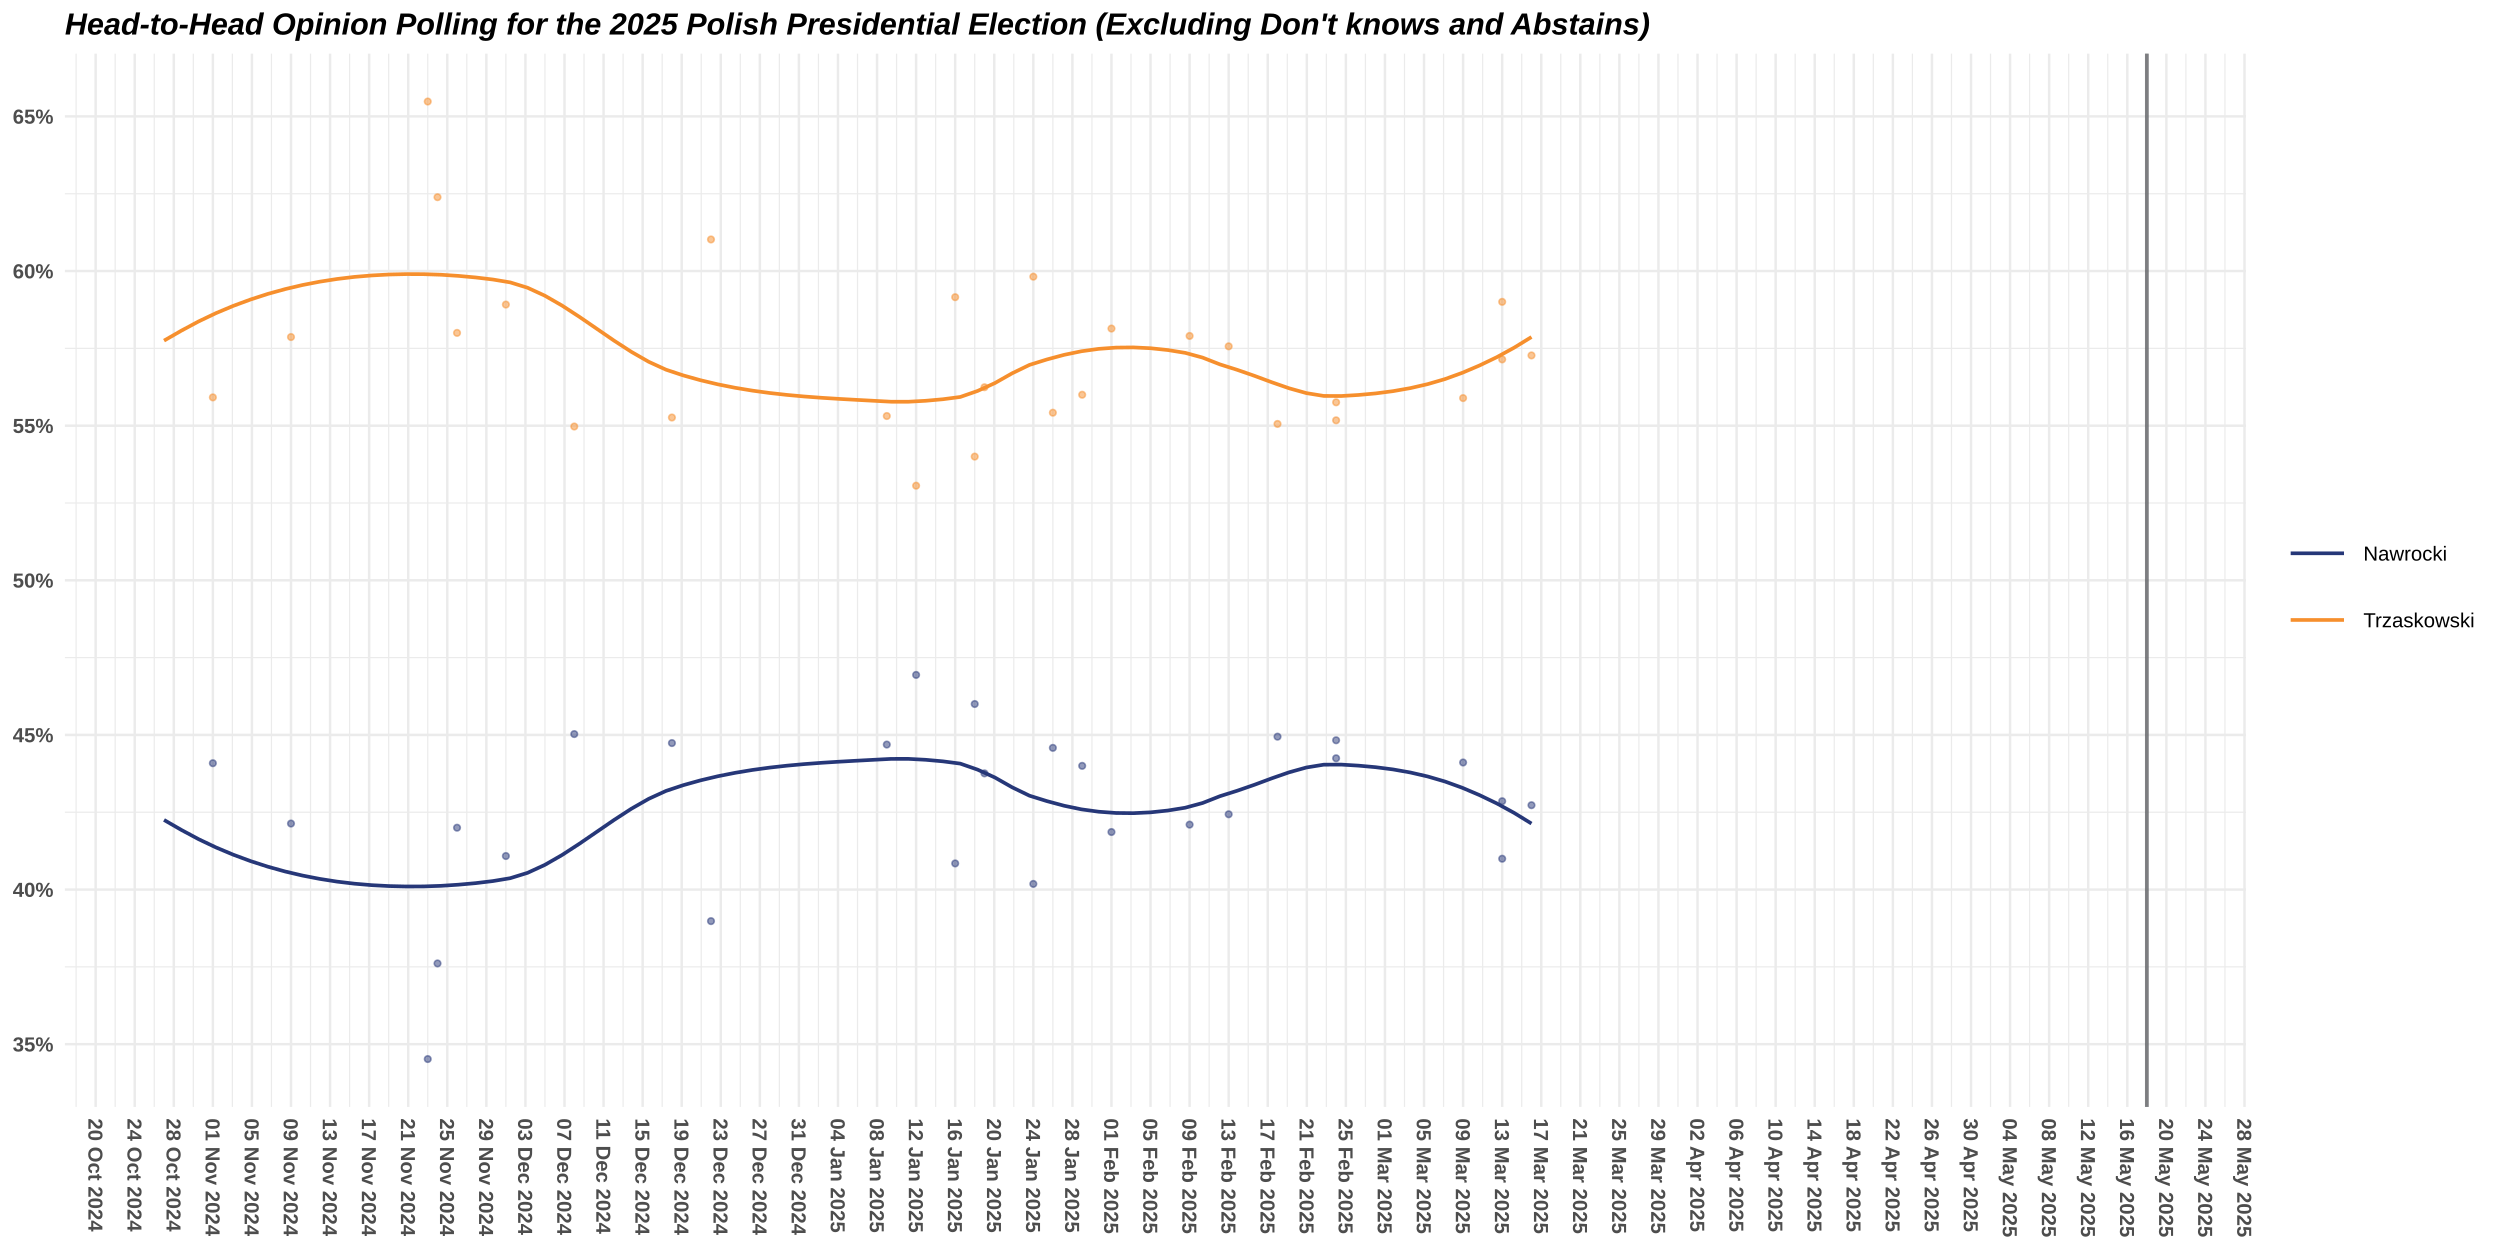
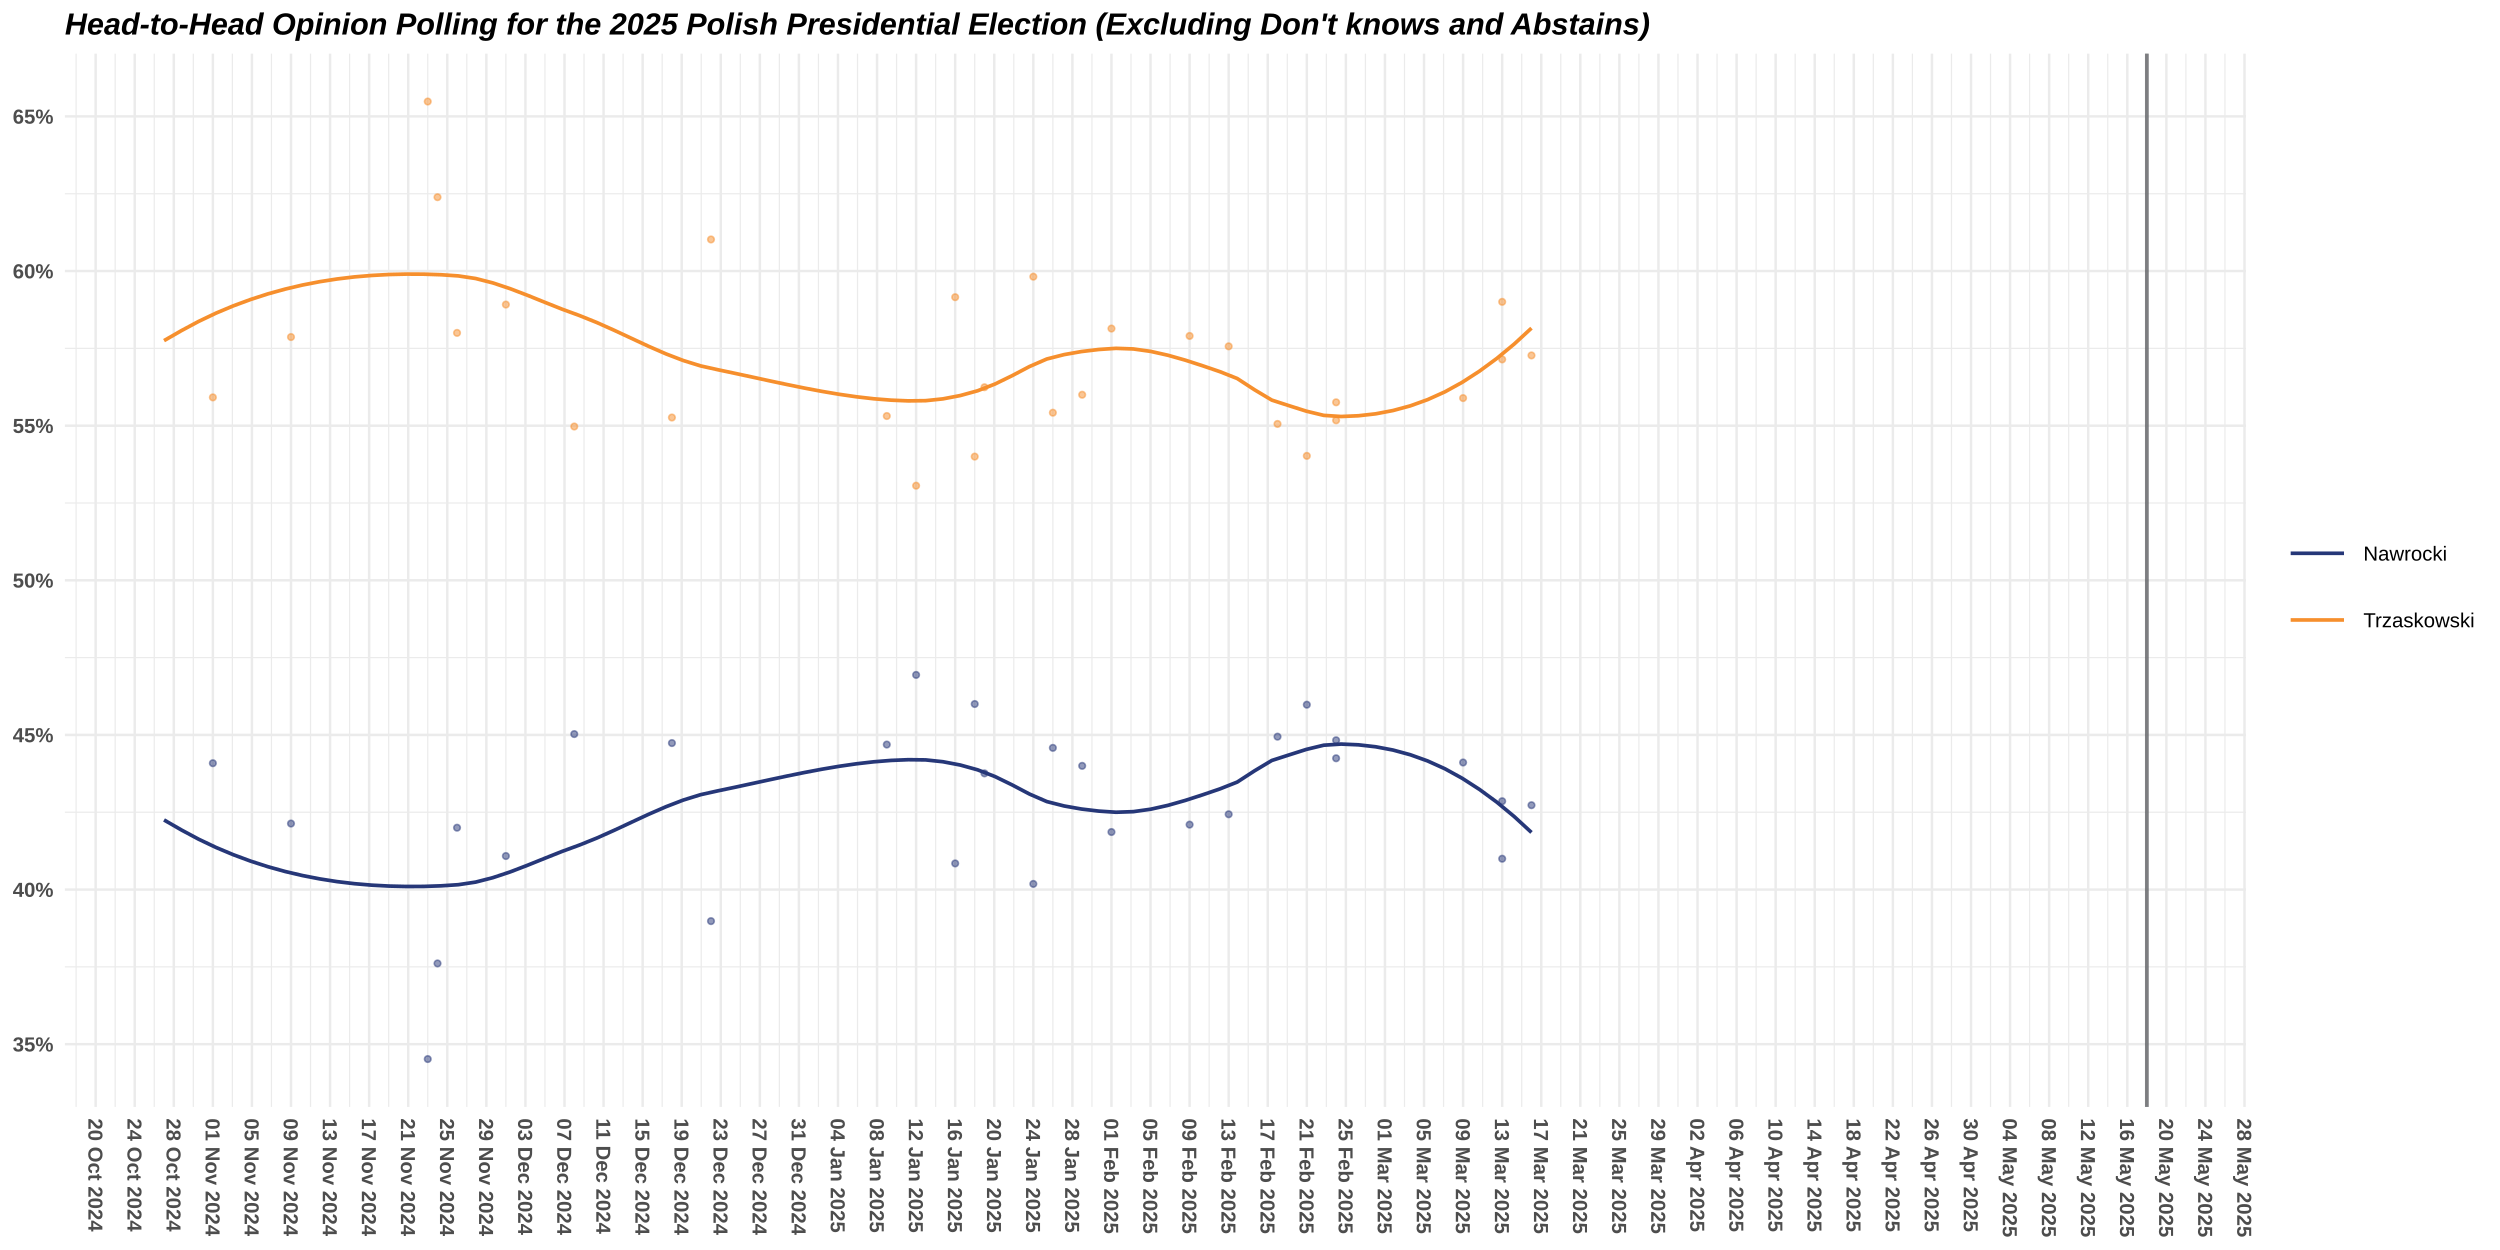
<svg xmlns="http://www.w3.org/2000/svg" class="svglite" width="1080.00pt" height="540.00pt" viewBox="0 0 1080.00 540.00">
  <defs>
    <style type="text/css">
    line, polyline, polygon, path, rect, circle {
      fill: none;
      stroke: #000000;
      stroke-linecap: round;
      stroke-linejoin: round;
      stroke-miterlimit: 10.00;
    }
    text {
      white-space: pre;
    }
  </style>
  </defs>
  <rect width="100%" height="100%" style="stroke: none; fill: #FFFFFF;" />
  <defs>
    <clipPath id="cpMC4wMHwxMDgwLjAwfDAuMDB8NTQwLjAw">
      <rect x="0.00" y="0.00" width="1080.00" height="540.00" />
    </clipPath>
  </defs>
  <g clip-path="url(#cpMC4wMHwxMDgwLjAwfDAuMDB8NTQwLjAw)">
    <rect x="0.00" y="0.00" width="1080.00" height="540.00" style="stroke-width: 1.07; stroke: #FFFFFF; fill: #FFFFFF;" />
  </g>
  <defs>
    <clipPath id="cpMjguMDN8OTcwLjI2fDIzLjE4fDQ3OC4yMA==">
      <rect x="28.03" y="23.18" width="942.23" height="455.02" />
    </clipPath>
  </defs>
  <g clip-path="url(#cpMjguMDN8OTcwLjI2fDIzLjE4fDQ3OC4yMA==)">
    <rect x="28.03" y="23.18" width="942.23" height="455.02" style="stroke-width: 1.07; stroke: #FFFFFF; fill: #FFFFFF;" />
    <polyline points="28.03,417.69 970.26,417.69 " style="stroke-width: 0.53; stroke: #EBEBEB; stroke-linecap: butt;" />
    <polyline points="28.03,350.89 970.26,350.89 " style="stroke-width: 0.53; stroke: #EBEBEB; stroke-linecap: butt;" />
    <polyline points="28.03,284.09 970.26,284.09 " style="stroke-width: 0.53; stroke: #EBEBEB; stroke-linecap: butt;" />
    <polyline points="28.03,217.29 970.26,217.29 " style="stroke-width: 0.53; stroke: #EBEBEB; stroke-linecap: butt;" />
    <polyline points="28.03,150.49 970.26,150.49 " style="stroke-width: 0.53; stroke: #EBEBEB; stroke-linecap: butt;" />
    <polyline points="28.03,83.69 970.26,83.69 " style="stroke-width: 0.53; stroke: #EBEBEB; stroke-linecap: butt;" />
    <polyline points="32.88,478.20 32.88,23.18 " style="stroke-width: 0.53; stroke: #EBEBEB; stroke-linecap: butt;" />
    <polyline points="49.76,478.20 49.76,23.18 " style="stroke-width: 0.53; stroke: #EBEBEB; stroke-linecap: butt;" />
    <polyline points="66.64,478.20 66.64,23.18 " style="stroke-width: 0.53; stroke: #EBEBEB; stroke-linecap: butt;" />
    <polyline points="83.52,478.20 83.52,23.18 " style="stroke-width: 0.53; stroke: #EBEBEB; stroke-linecap: butt;" />
    <polyline points="100.39,478.20 100.39,23.18 " style="stroke-width: 0.53; stroke: #EBEBEB; stroke-linecap: butt;" />
    <polyline points="117.27,478.20 117.27,23.18 " style="stroke-width: 0.53; stroke: #EBEBEB; stroke-linecap: butt;" />
    <polyline points="134.15,478.20 134.15,23.18 " style="stroke-width: 0.53; stroke: #EBEBEB; stroke-linecap: butt;" />
    <polyline points="151.03,478.20 151.03,23.18 " style="stroke-width: 0.53; stroke: #EBEBEB; stroke-linecap: butt;" />
    <polyline points="167.91,478.20 167.91,23.18 " style="stroke-width: 0.53; stroke: #EBEBEB; stroke-linecap: butt;" />
    <polyline points="184.79,478.20 184.79,23.18 " style="stroke-width: 0.53; stroke: #EBEBEB; stroke-linecap: butt;" />
    <polyline points="201.66,478.20 201.66,23.18 " style="stroke-width: 0.53; stroke: #EBEBEB; stroke-linecap: butt;" />
    <polyline points="218.54,478.20 218.54,23.18 " style="stroke-width: 0.53; stroke: #EBEBEB; stroke-linecap: butt;" />
    <polyline points="235.42,478.20 235.42,23.18 " style="stroke-width: 0.53; stroke: #EBEBEB; stroke-linecap: butt;" />
    <polyline points="252.30,478.20 252.30,23.18 " style="stroke-width: 0.53; stroke: #EBEBEB; stroke-linecap: butt;" />
    <polyline points="269.18,478.20 269.18,23.18 " style="stroke-width: 0.53; stroke: #EBEBEB; stroke-linecap: butt;" />
    <polyline points="286.06,478.20 286.06,23.18 " style="stroke-width: 0.53; stroke: #EBEBEB; stroke-linecap: butt;" />
    <polyline points="302.93,478.20 302.93,23.18 " style="stroke-width: 0.53; stroke: #EBEBEB; stroke-linecap: butt;" />
    <polyline points="319.81,478.20 319.81,23.18 " style="stroke-width: 0.53; stroke: #EBEBEB; stroke-linecap: butt;" />
    <polyline points="336.69,478.20 336.69,23.18 " style="stroke-width: 0.53; stroke: #EBEBEB; stroke-linecap: butt;" />
    <polyline points="353.57,478.20 353.57,23.18 " style="stroke-width: 0.53; stroke: #EBEBEB; stroke-linecap: butt;" />
    <polyline points="370.45,478.20 370.45,23.18 " style="stroke-width: 0.53; stroke: #EBEBEB; stroke-linecap: butt;" />
    <polyline points="387.32,478.20 387.32,23.18 " style="stroke-width: 0.53; stroke: #EBEBEB; stroke-linecap: butt;" />
    <polyline points="404.20,478.20 404.20,23.18 " style="stroke-width: 0.53; stroke: #EBEBEB; stroke-linecap: butt;" />
    <polyline points="421.08,478.20 421.08,23.18 " style="stroke-width: 0.53; stroke: #EBEBEB; stroke-linecap: butt;" />
    <polyline points="437.96,478.20 437.96,23.18 " style="stroke-width: 0.53; stroke: #EBEBEB; stroke-linecap: butt;" />
    <polyline points="454.84,478.20 454.84,23.18 " style="stroke-width: 0.53; stroke: #EBEBEB; stroke-linecap: butt;" />
    <polyline points="471.72,478.20 471.72,23.18 " style="stroke-width: 0.53; stroke: #EBEBEB; stroke-linecap: butt;" />
    <polyline points="488.59,478.20 488.59,23.18 " style="stroke-width: 0.53; stroke: #EBEBEB; stroke-linecap: butt;" />
    <polyline points="505.47,478.20 505.47,23.18 " style="stroke-width: 0.53; stroke: #EBEBEB; stroke-linecap: butt;" />
    <polyline points="522.35,478.20 522.35,23.18 " style="stroke-width: 0.53; stroke: #EBEBEB; stroke-linecap: butt;" />
    <polyline points="539.23,478.20 539.23,23.18 " style="stroke-width: 0.53; stroke: #EBEBEB; stroke-linecap: butt;" />
    <polyline points="556.11,478.20 556.11,23.18 " style="stroke-width: 0.53; stroke: #EBEBEB; stroke-linecap: butt;" />
    <polyline points="572.98,478.20 572.98,23.18 " style="stroke-width: 0.53; stroke: #EBEBEB; stroke-linecap: butt;" />
    <polyline points="589.86,478.20 589.86,23.18 " style="stroke-width: 0.53; stroke: #EBEBEB; stroke-linecap: butt;" />
    <polyline points="606.74,478.20 606.74,23.18 " style="stroke-width: 0.53; stroke: #EBEBEB; stroke-linecap: butt;" />
    <polyline points="623.62,478.20 623.62,23.18 " style="stroke-width: 0.53; stroke: #EBEBEB; stroke-linecap: butt;" />
    <polyline points="640.50,478.20 640.50,23.18 " style="stroke-width: 0.53; stroke: #EBEBEB; stroke-linecap: butt;" />
    <polyline points="657.38,478.20 657.38,23.18 " style="stroke-width: 0.53; stroke: #EBEBEB; stroke-linecap: butt;" />
    <polyline points="674.25,478.20 674.25,23.18 " style="stroke-width: 0.53; stroke: #EBEBEB; stroke-linecap: butt;" />
    <polyline points="691.13,478.20 691.13,23.18 " style="stroke-width: 0.53; stroke: #EBEBEB; stroke-linecap: butt;" />
    <polyline points="708.01,478.20 708.01,23.18 " style="stroke-width: 0.53; stroke: #EBEBEB; stroke-linecap: butt;" />
    <polyline points="724.89,478.20 724.89,23.18 " style="stroke-width: 0.53; stroke: #EBEBEB; stroke-linecap: butt;" />
    <polyline points="741.77,478.20 741.77,23.18 " style="stroke-width: 0.53; stroke: #EBEBEB; stroke-linecap: butt;" />
    <polyline points="758.65,478.20 758.65,23.18 " style="stroke-width: 0.53; stroke: #EBEBEB; stroke-linecap: butt;" />
    <polyline points="775.52,478.20 775.52,23.18 " style="stroke-width: 0.53; stroke: #EBEBEB; stroke-linecap: butt;" />
    <polyline points="792.40,478.20 792.40,23.18 " style="stroke-width: 0.53; stroke: #EBEBEB; stroke-linecap: butt;" />
    <polyline points="809.28,478.20 809.28,23.18 " style="stroke-width: 0.53; stroke: #EBEBEB; stroke-linecap: butt;" />
    <polyline points="826.16,478.20 826.16,23.18 " style="stroke-width: 0.53; stroke: #EBEBEB; stroke-linecap: butt;" />
    <polyline points="843.04,478.20 843.04,23.18 " style="stroke-width: 0.53; stroke: #EBEBEB; stroke-linecap: butt;" />
    <polyline points="859.91,478.20 859.91,23.18 " style="stroke-width: 0.53; stroke: #EBEBEB; stroke-linecap: butt;" />
    <polyline points="876.79,478.20 876.79,23.18 " style="stroke-width: 0.53; stroke: #EBEBEB; stroke-linecap: butt;" />
    <polyline points="893.67,478.20 893.67,23.18 " style="stroke-width: 0.53; stroke: #EBEBEB; stroke-linecap: butt;" />
    <polyline points="910.55,478.20 910.55,23.18 " style="stroke-width: 0.53; stroke: #EBEBEB; stroke-linecap: butt;" />
    <polyline points="927.43,478.20 927.43,23.18 " style="stroke-width: 0.53; stroke: #EBEBEB; stroke-linecap: butt;" />
    <polyline points="944.31,478.20 944.31,23.18 " style="stroke-width: 0.53; stroke: #EBEBEB; stroke-linecap: butt;" />
    <polyline points="961.18,478.20 961.18,23.18 " style="stroke-width: 0.53; stroke: #EBEBEB; stroke-linecap: butt;" />
    <polyline points="28.03,451.09 970.26,451.09 " style="stroke-width: 1.07; stroke: #EBEBEB; stroke-linecap: butt;" />
    <polyline points="28.03,384.29 970.26,384.29 " style="stroke-width: 1.07; stroke: #EBEBEB; stroke-linecap: butt;" />
    <polyline points="28.03,317.49 970.26,317.49 " style="stroke-width: 1.07; stroke: #EBEBEB; stroke-linecap: butt;" />
    <polyline points="28.03,250.69 970.26,250.69 " style="stroke-width: 1.07; stroke: #EBEBEB; stroke-linecap: butt;" />
    <polyline points="28.03,183.89 970.26,183.89 " style="stroke-width: 1.07; stroke: #EBEBEB; stroke-linecap: butt;" />
    <polyline points="28.03,117.09 970.26,117.09 " style="stroke-width: 1.07; stroke: #EBEBEB; stroke-linecap: butt;" />
    <polyline points="28.03,50.28 970.26,50.28 " style="stroke-width: 1.07; stroke: #EBEBEB; stroke-linecap: butt;" />
    <polyline points="41.32,478.20 41.32,23.18 " style="stroke-width: 1.07; stroke: #EBEBEB; stroke-linecap: butt;" />
    <polyline points="58.20,478.20 58.20,23.18 " style="stroke-width: 1.07; stroke: #EBEBEB; stroke-linecap: butt;" />
    <polyline points="75.08,478.20 75.08,23.18 " style="stroke-width: 1.07; stroke: #EBEBEB; stroke-linecap: butt;" />
    <polyline points="91.96,478.20 91.96,23.18 " style="stroke-width: 1.07; stroke: #EBEBEB; stroke-linecap: butt;" />
    <polyline points="108.83,478.20 108.83,23.18 " style="stroke-width: 1.07; stroke: #EBEBEB; stroke-linecap: butt;" />
    <polyline points="125.71,478.20 125.71,23.18 " style="stroke-width: 1.07; stroke: #EBEBEB; stroke-linecap: butt;" />
    <polyline points="142.59,478.20 142.59,23.18 " style="stroke-width: 1.07; stroke: #EBEBEB; stroke-linecap: butt;" />
    <polyline points="159.47,478.20 159.47,23.18 " style="stroke-width: 1.07; stroke: #EBEBEB; stroke-linecap: butt;" />
    <polyline points="176.35,478.20 176.35,23.18 " style="stroke-width: 1.07; stroke: #EBEBEB; stroke-linecap: butt;" />
    <polyline points="193.22,478.20 193.22,23.18 " style="stroke-width: 1.07; stroke: #EBEBEB; stroke-linecap: butt;" />
    <polyline points="210.10,478.20 210.10,23.18 " style="stroke-width: 1.07; stroke: #EBEBEB; stroke-linecap: butt;" />
    <polyline points="226.98,478.20 226.98,23.18 " style="stroke-width: 1.07; stroke: #EBEBEB; stroke-linecap: butt;" />
    <polyline points="243.86,478.20 243.86,23.18 " style="stroke-width: 1.07; stroke: #EBEBEB; stroke-linecap: butt;" />
    <polyline points="260.74,478.20 260.74,23.18 " style="stroke-width: 1.07; stroke: #EBEBEB; stroke-linecap: butt;" />
    <polyline points="277.62,478.20 277.62,23.18 " style="stroke-width: 1.07; stroke: #EBEBEB; stroke-linecap: butt;" />
    <polyline points="294.49,478.20 294.49,23.18 " style="stroke-width: 1.07; stroke: #EBEBEB; stroke-linecap: butt;" />
    <polyline points="311.37,478.20 311.37,23.18 " style="stroke-width: 1.07; stroke: #EBEBEB; stroke-linecap: butt;" />
    <polyline points="328.25,478.20 328.25,23.18 " style="stroke-width: 1.07; stroke: #EBEBEB; stroke-linecap: butt;" />
    <polyline points="345.13,478.20 345.13,23.18 " style="stroke-width: 1.07; stroke: #EBEBEB; stroke-linecap: butt;" />
    <polyline points="362.01,478.20 362.01,23.18 " style="stroke-width: 1.07; stroke: #EBEBEB; stroke-linecap: butt;" />
    <polyline points="378.89,478.20 378.89,23.18 " style="stroke-width: 1.07; stroke: #EBEBEB; stroke-linecap: butt;" />
    <polyline points="395.76,478.20 395.76,23.18 " style="stroke-width: 1.07; stroke: #EBEBEB; stroke-linecap: butt;" />
    <polyline points="412.64,478.20 412.64,23.18 " style="stroke-width: 1.07; stroke: #EBEBEB; stroke-linecap: butt;" />
    <polyline points="429.52,478.20 429.52,23.18 " style="stroke-width: 1.07; stroke: #EBEBEB; stroke-linecap: butt;" />
    <polyline points="446.40,478.20 446.40,23.18 " style="stroke-width: 1.07; stroke: #EBEBEB; stroke-linecap: butt;" />
    <polyline points="463.28,478.20 463.28,23.18 " style="stroke-width: 1.07; stroke: #EBEBEB; stroke-linecap: butt;" />
    <polyline points="480.15,478.20 480.15,23.18 " style="stroke-width: 1.07; stroke: #EBEBEB; stroke-linecap: butt;" />
    <polyline points="497.03,478.20 497.03,23.18 " style="stroke-width: 1.07; stroke: #EBEBEB; stroke-linecap: butt;" />
    <polyline points="513.91,478.20 513.91,23.18 " style="stroke-width: 1.07; stroke: #EBEBEB; stroke-linecap: butt;" />
    <polyline points="530.79,478.20 530.79,23.18 " style="stroke-width: 1.07; stroke: #EBEBEB; stroke-linecap: butt;" />
    <polyline points="547.67,478.20 547.67,23.18 " style="stroke-width: 1.07; stroke: #EBEBEB; stroke-linecap: butt;" />
    <polyline points="564.55,478.20 564.55,23.18 " style="stroke-width: 1.07; stroke: #EBEBEB; stroke-linecap: butt;" />
    <polyline points="581.42,478.20 581.42,23.18 " style="stroke-width: 1.07; stroke: #EBEBEB; stroke-linecap: butt;" />
    <polyline points="598.30,478.20 598.30,23.18 " style="stroke-width: 1.07; stroke: #EBEBEB; stroke-linecap: butt;" />
    <polyline points="615.18,478.20 615.18,23.18 " style="stroke-width: 1.07; stroke: #EBEBEB; stroke-linecap: butt;" />
    <polyline points="632.06,478.20 632.06,23.18 " style="stroke-width: 1.07; stroke: #EBEBEB; stroke-linecap: butt;" />
    <polyline points="648.94,478.20 648.94,23.18 " style="stroke-width: 1.07; stroke: #EBEBEB; stroke-linecap: butt;" />
    <polyline points="665.82,478.20 665.82,23.18 " style="stroke-width: 1.07; stroke: #EBEBEB; stroke-linecap: butt;" />
    <polyline points="682.69,478.20 682.69,23.18 " style="stroke-width: 1.07; stroke: #EBEBEB; stroke-linecap: butt;" />
    <polyline points="699.57,478.20 699.57,23.18 " style="stroke-width: 1.07; stroke: #EBEBEB; stroke-linecap: butt;" />
    <polyline points="716.45,478.20 716.45,23.18 " style="stroke-width: 1.07; stroke: #EBEBEB; stroke-linecap: butt;" />
    <polyline points="733.33,478.20 733.33,23.18 " style="stroke-width: 1.07; stroke: #EBEBEB; stroke-linecap: butt;" />
    <polyline points="750.21,478.20 750.21,23.18 " style="stroke-width: 1.07; stroke: #EBEBEB; stroke-linecap: butt;" />
    <polyline points="767.08,478.20 767.08,23.18 " style="stroke-width: 1.07; stroke: #EBEBEB; stroke-linecap: butt;" />
    <polyline points="783.96,478.20 783.96,23.18 " style="stroke-width: 1.07; stroke: #EBEBEB; stroke-linecap: butt;" />
    <polyline points="800.84,478.20 800.84,23.18 " style="stroke-width: 1.07; stroke: #EBEBEB; stroke-linecap: butt;" />
    <polyline points="817.72,478.20 817.72,23.18 " style="stroke-width: 1.07; stroke: #EBEBEB; stroke-linecap: butt;" />
    <polyline points="834.60,478.20 834.60,23.18 " style="stroke-width: 1.07; stroke: #EBEBEB; stroke-linecap: butt;" />
    <polyline points="851.48,478.20 851.48,23.18 " style="stroke-width: 1.07; stroke: #EBEBEB; stroke-linecap: butt;" />
    <polyline points="868.35,478.20 868.35,23.18 " style="stroke-width: 1.07; stroke: #EBEBEB; stroke-linecap: butt;" />
    <polyline points="885.23,478.20 885.23,23.18 " style="stroke-width: 1.07; stroke: #EBEBEB; stroke-linecap: butt;" />
    <polyline points="902.11,478.20 902.11,23.18 " style="stroke-width: 1.07; stroke: #EBEBEB; stroke-linecap: butt;" />
    <polyline points="918.99,478.20 918.99,23.18 " style="stroke-width: 1.07; stroke: #EBEBEB; stroke-linecap: butt;" />
    <polyline points="935.87,478.20 935.87,23.18 " style="stroke-width: 1.07; stroke: #EBEBEB; stroke-linecap: butt;" />
    <polyline points="952.74,478.20 952.74,23.18 " style="stroke-width: 1.07; stroke: #EBEBEB; stroke-linecap: butt;" />
    <polyline points="969.62,478.20 969.62,23.18 " style="stroke-width: 1.07; stroke: #EBEBEB; stroke-linecap: butt;" />
    <circle cx="661.60" cy="347.84" r="1.42" style="stroke-width: 0.71; stroke: #263778; stroke-opacity: 0.50; fill: #263778; fill-opacity: 0.50;" />
    <circle cx="648.94" cy="346.12" r="1.42" style="stroke-width: 0.71; stroke: #263778; stroke-opacity: 0.50; fill: #263778; fill-opacity: 0.50;" />
    <circle cx="648.94" cy="370.97" r="1.42" style="stroke-width: 0.71; stroke: #263778; stroke-opacity: 0.50; fill: #263778; fill-opacity: 0.50;" />
    <circle cx="632.06" cy="329.40" r="1.42" style="stroke-width: 0.71; stroke: #263778; stroke-opacity: 0.50; fill: #263778; fill-opacity: 0.50;" />
    <circle cx="577.20" cy="319.79" r="1.42" style="stroke-width: 0.71; stroke: #263778; stroke-opacity: 0.50; fill: #263778; fill-opacity: 0.50;" />
    <circle cx="577.20" cy="327.57" r="1.42" style="stroke-width: 0.71; stroke: #263778; stroke-opacity: 0.50; fill: #263778; fill-opacity: 0.50;" />
+     <circle cx="564.55" cy="304.43" r="1.42" style="stroke-width: 0.71; stroke: #263778; stroke-opacity: 0.50; fill: #263778; fill-opacity: 0.50;" />
    <circle cx="551.89" cy="318.24" r="1.42" style="stroke-width: 0.71; stroke: #263778; stroke-opacity: 0.50; fill: #263778; fill-opacity: 0.50;" />
    <circle cx="480.15" cy="359.43" r="1.42" style="stroke-width: 0.71; stroke: #263778; stroke-opacity: 0.50; fill: #263778; fill-opacity: 0.50;" />
    <circle cx="530.79" cy="351.76" r="1.42" style="stroke-width: 0.71; stroke: #263778; stroke-opacity: 0.50; fill: #263778; fill-opacity: 0.50;" />
    <circle cx="513.91" cy="356.24" r="1.42" style="stroke-width: 0.71; stroke: #263778; stroke-opacity: 0.50; fill: #263778; fill-opacity: 0.50;" />
    <circle cx="467.50" cy="330.85" r="1.42" style="stroke-width: 0.71; stroke: #263778; stroke-opacity: 0.50; fill: #263778; fill-opacity: 0.50;" />
    <circle cx="454.84" cy="323.08" r="1.42" style="stroke-width: 0.71; stroke: #263778; stroke-opacity: 0.50; fill: #263778; fill-opacity: 0.50;" />
    <circle cx="446.40" cy="381.85" r="1.42" style="stroke-width: 0.71; stroke: #263778; stroke-opacity: 0.50; fill: #263778; fill-opacity: 0.50;" />
    <circle cx="425.30" cy="334.09" r="1.42" style="stroke-width: 0.71; stroke: #263778; stroke-opacity: 0.50; fill: #263778; fill-opacity: 0.50;" />
    <circle cx="421.08" cy="304.13" r="1.42" style="stroke-width: 0.71; stroke: #263778; stroke-opacity: 0.50; fill: #263778; fill-opacity: 0.50;" />
    <circle cx="412.64" cy="373.00" r="1.42" style="stroke-width: 0.71; stroke: #263778; stroke-opacity: 0.50; fill: #263778; fill-opacity: 0.50;" />
    <circle cx="395.76" cy="291.56" r="1.42" style="stroke-width: 0.71; stroke: #263778; stroke-opacity: 0.50; fill: #263778; fill-opacity: 0.50;" />
    <circle cx="383.10" cy="321.65" r="1.42" style="stroke-width: 0.71; stroke: #263778; stroke-opacity: 0.50; fill: #263778; fill-opacity: 0.50;" />
    <circle cx="307.15" cy="397.92" r="1.42" style="stroke-width: 0.71; stroke: #263778; stroke-opacity: 0.50; fill: #263778; fill-opacity: 0.50;" />
    <circle cx="290.27" cy="321.00" r="1.42" style="stroke-width: 0.71; stroke: #263778; stroke-opacity: 0.50; fill: #263778; fill-opacity: 0.50;" />
    <circle cx="218.54" cy="369.80" r="1.42" style="stroke-width: 0.71; stroke: #263778; stroke-opacity: 0.50; fill: #263778; fill-opacity: 0.50;" />
    <circle cx="248.08" cy="317.12" r="1.42" style="stroke-width: 0.71; stroke: #263778; stroke-opacity: 0.50; fill: #263778; fill-opacity: 0.50;" />
    <circle cx="197.44" cy="357.57" r="1.42" style="stroke-width: 0.71; stroke: #263778; stroke-opacity: 0.50; fill: #263778; fill-opacity: 0.50;" />
    <circle cx="91.96" cy="329.70" r="1.42" style="stroke-width: 0.71; stroke: #263778; stroke-opacity: 0.50; fill: #263778; fill-opacity: 0.50;" />
    <circle cx="189.01" cy="416.20" r="1.42" style="stroke-width: 0.71; stroke: #263778; stroke-opacity: 0.50; fill: #263778; fill-opacity: 0.50;" />
    <circle cx="184.79" cy="457.51" r="1.42" style="stroke-width: 0.71; stroke: #263778; stroke-opacity: 0.50; fill: #263778; fill-opacity: 0.50;" />
    <circle cx="125.71" cy="355.77" r="1.42" style="stroke-width: 0.71; stroke: #263778; stroke-opacity: 0.50; fill: #263778; fill-opacity: 0.50;" />
    <circle cx="661.60" cy="153.54" r="1.42" style="stroke-width: 0.71; stroke: #F68F2D; stroke-opacity: 0.50; fill: #F68F2D; fill-opacity: 0.50;" />
    <circle cx="648.94" cy="155.26" r="1.42" style="stroke-width: 0.71; stroke: #F68F2D; stroke-opacity: 0.50; fill: #F68F2D; fill-opacity: 0.50;" />
    <circle cx="648.94" cy="130.40" r="1.42" style="stroke-width: 0.71; stroke: #F68F2D; stroke-opacity: 0.50; fill: #F68F2D; fill-opacity: 0.50;" />
    <circle cx="632.06" cy="171.97" r="1.42" style="stroke-width: 0.71; stroke: #F68F2D; stroke-opacity: 0.50; fill: #F68F2D; fill-opacity: 0.50;" />
    <circle cx="577.20" cy="181.58" r="1.42" style="stroke-width: 0.71; stroke: #F68F2D; stroke-opacity: 0.50; fill: #F68F2D; fill-opacity: 0.50;" />
    <circle cx="577.20" cy="173.80" r="1.42" style="stroke-width: 0.71; stroke: #F68F2D; stroke-opacity: 0.50; fill: #F68F2D; fill-opacity: 0.50;" />
+     <circle cx="564.55" cy="196.94" r="1.42" style="stroke-width: 0.71; stroke: #F68F2D; stroke-opacity: 0.50; fill: #F68F2D; fill-opacity: 0.50;" />
    <circle cx="551.89" cy="183.14" r="1.42" style="stroke-width: 0.71; stroke: #F68F2D; stroke-opacity: 0.50; fill: #F68F2D; fill-opacity: 0.50;" />
    <circle cx="480.15" cy="141.94" r="1.42" style="stroke-width: 0.71; stroke: #F68F2D; stroke-opacity: 0.50; fill: #F68F2D; fill-opacity: 0.50;" />
    <circle cx="530.79" cy="149.61" r="1.42" style="stroke-width: 0.71; stroke: #F68F2D; stroke-opacity: 0.50; fill: #F68F2D; fill-opacity: 0.50;" />
    <circle cx="513.91" cy="145.13" r="1.42" style="stroke-width: 0.71; stroke: #F68F2D; stroke-opacity: 0.50; fill: #F68F2D; fill-opacity: 0.50;" />
    <circle cx="467.50" cy="170.53" r="1.42" style="stroke-width: 0.71; stroke: #F68F2D; stroke-opacity: 0.50; fill: #F68F2D; fill-opacity: 0.50;" />
    <circle cx="454.84" cy="178.29" r="1.42" style="stroke-width: 0.71; stroke: #F68F2D; stroke-opacity: 0.50; fill: #F68F2D; fill-opacity: 0.50;" />
    <circle cx="446.40" cy="119.53" r="1.42" style="stroke-width: 0.71; stroke: #F68F2D; stroke-opacity: 0.50; fill: #F68F2D; fill-opacity: 0.50;" />
    <circle cx="425.30" cy="167.28" r="1.42" style="stroke-width: 0.71; stroke: #F68F2D; stroke-opacity: 0.50; fill: #F68F2D; fill-opacity: 0.50;" />
    <circle cx="421.08" cy="197.25" r="1.42" style="stroke-width: 0.71; stroke: #F68F2D; stroke-opacity: 0.50; fill: #F68F2D; fill-opacity: 0.50;" />
    <circle cx="412.64" cy="128.38" r="1.42" style="stroke-width: 0.71; stroke: #F68F2D; stroke-opacity: 0.50; fill: #F68F2D; fill-opacity: 0.50;" />
    <circle cx="395.76" cy="209.82" r="1.42" style="stroke-width: 0.71; stroke: #F68F2D; stroke-opacity: 0.50; fill: #F68F2D; fill-opacity: 0.50;" />
    <circle cx="383.10" cy="179.72" r="1.42" style="stroke-width: 0.71; stroke: #F68F2D; stroke-opacity: 0.50; fill: #F68F2D; fill-opacity: 0.50;" />
    <circle cx="307.15" cy="103.45" r="1.42" style="stroke-width: 0.71; stroke: #F68F2D; stroke-opacity: 0.50; fill: #F68F2D; fill-opacity: 0.50;" />
    <circle cx="290.27" cy="180.37" r="1.42" style="stroke-width: 0.71; stroke: #F68F2D; stroke-opacity: 0.50; fill: #F68F2D; fill-opacity: 0.50;" />
    <circle cx="218.54" cy="131.57" r="1.42" style="stroke-width: 0.71; stroke: #F68F2D; stroke-opacity: 0.50; fill: #F68F2D; fill-opacity: 0.50;" />
    <circle cx="248.08" cy="184.25" r="1.42" style="stroke-width: 0.71; stroke: #F68F2D; stroke-opacity: 0.50; fill: #F68F2D; fill-opacity: 0.50;" />
    <circle cx="197.44" cy="143.81" r="1.42" style="stroke-width: 0.71; stroke: #F68F2D; stroke-opacity: 0.50; fill: #F68F2D; fill-opacity: 0.50;" />
    <circle cx="91.96" cy="171.67" r="1.42" style="stroke-width: 0.71; stroke: #F68F2D; stroke-opacity: 0.50; fill: #F68F2D; fill-opacity: 0.50;" />
    <circle cx="189.01" cy="85.18" r="1.42" style="stroke-width: 0.71; stroke: #F68F2D; stroke-opacity: 0.50; fill: #F68F2D; fill-opacity: 0.50;" />
    <circle cx="184.79" cy="43.86" r="1.42" style="stroke-width: 0.71; stroke: #F68F2D; stroke-opacity: 0.50; fill: #F68F2D; fill-opacity: 0.50;" />
    <circle cx="125.71" cy="145.60" r="1.42" style="stroke-width: 0.71; stroke: #F68F2D; stroke-opacity: 0.50; fill: #F68F2D; fill-opacity: 0.50;" />
-     <polyline points="70.86,354.22 78.34,358.53 85.81,362.53 93.29,366.09 100.77,369.23 108.25,372.00 115.72,374.41 123.20,376.49 130.68,378.24 138.16,379.69 145.63,380.86 153.11,381.75 160.59,382.39 168.07,382.78 175.55,382.96 183.02,382.93 190.50,382.68 197.98,382.19 205.46,381.52 212.93,380.62 220.41,379.38 227.89,377.07 235.37,373.63 242.84,369.34 250.32,364.48 257.80,359.35 265.28,354.22 272.76,349.37 280.23,345.10 287.71,341.68 295.19,339.19 302.67,337.10 310.14,335.33 317.62,333.85 325.10,332.61 332.58,331.59 340.05,330.76 347.53,330.08 355.01,329.52 362.49,329.05 369.97,328.63 377.44,328.23 384.92,327.84 392.40,327.83 399.88,328.23 407.35,328.90 414.83,329.88 422.31,332.48 429.79,335.88 437.26,340.12 444.74,343.74 452.22,346.07 459.70,348.08 467.18,349.64 474.65,350.66 482.13,351.21 489.61,351.29 497.09,350.93 504.56,350.14 512.04,348.93 519.52,346.90 527.00,343.96 534.47,341.60 541.95,339.01 549.43,336.23 556.91,333.63 564.39,331.55 571.86,330.34 579.34,330.30 586.82,330.75 594.30,331.43 601.77,332.39 609.25,333.71 616.73,335.43 624.21,337.61 631.68,340.31 639.16,343.49 646.64,347.09 654.12,351.18 661.60,355.78 " style="stroke-width: 1.60; stroke: #263778; stroke-linecap: butt;" />
-     <polyline points="70.86,147.15 78.34,142.85 85.81,138.85 93.29,135.28 100.77,132.14 108.25,129.38 115.72,126.96 123.20,124.89 130.68,123.13 138.16,121.68 145.63,120.52 153.11,119.62 160.59,118.99 168.07,118.59 175.55,118.41 183.02,118.44 190.50,118.69 197.98,119.18 205.46,119.86 212.93,120.75 220.41,121.99 227.89,124.30 235.37,127.74 242.84,132.03 250.32,136.89 257.80,142.02 265.28,147.16 272.76,152.00 280.23,156.28 287.71,159.70 295.19,162.18 302.67,164.27 310.14,166.04 317.62,167.53 325.10,168.76 332.58,169.78 340.05,170.61 347.53,171.29 355.01,171.85 362.49,172.32 369.97,172.74 377.44,173.14 384.92,173.54 392.40,173.55 399.88,173.14 407.35,172.47 414.83,171.49 422.31,168.89 429.79,165.49 437.26,161.26 444.74,157.64 452.22,155.30 459.70,153.29 467.18,151.74 474.65,150.71 482.13,150.16 489.61,150.08 497.09,150.44 504.56,151.23 512.04,152.44 519.52,154.48 527.00,157.41 534.47,159.77 541.95,162.37 549.43,165.14 556.91,167.74 564.39,169.83 571.86,171.04 579.34,171.08 586.82,170.63 594.30,169.95 601.77,168.98 609.25,167.67 616.73,165.95 624.21,163.77 631.68,161.06 639.16,157.88 646.64,154.29 654.12,150.19 661.60,145.59 " style="stroke-width: 1.60; stroke: #F68F2D; stroke-linecap: butt;" />
+     <polyline points="70.86,354.22 78.34,358.53 85.81,362.53 93.29,366.09 100.77,369.23 108.25,372.00 115.72,374.41 123.20,376.49 130.68,378.24 138.16,379.69 145.63,380.86 153.11,381.75 160.59,382.39 168.07,382.78 175.55,382.96 183.02,382.93 190.50,382.68 197.98,382.19 205.46,381.07 212.93,379.15 220.41,376.66 227.89,373.79 235.37,370.77 242.84,367.80 250.32,365.06 257.80,362.05 265.28,358.71 272.76,355.22 280.23,351.76 287.71,348.50 295.19,345.62 302.67,343.30 310.14,341.64 317.62,340.07 325.10,338.45 332.58,336.83 340.05,335.24 347.53,333.72 355.01,332.31 362.49,331.04 369.97,329.96 377.44,329.10 384.92,328.50 392.40,328.19 399.88,328.28 407.35,329.07 414.83,330.49 422.31,332.56 429.79,335.45 437.26,339.09 444.74,343.03 452.22,346.28 459.70,348.18 467.18,349.50 474.65,350.39 482.13,350.89 489.61,350.63 497.09,349.58 504.56,347.91 512.04,345.78 519.52,343.36 527.00,340.81 534.47,337.86 541.95,333.00 549.43,328.52 556.91,326.11 564.39,323.73 571.86,321.93 579.34,321.44 586.82,321.76 594.30,322.61 601.77,324.02 609.25,326.05 616.73,328.73 624.21,332.11 631.68,336.23 639.16,341.05 646.64,346.54 654.12,352.73 661.60,359.62 " style="stroke-width: 1.60; stroke: #263778; stroke-linecap: butt;" />
+     <polyline points="70.86,147.15 78.34,142.85 85.81,138.85 93.29,135.28 100.77,132.14 108.25,129.38 115.72,126.96 123.20,124.89 130.68,123.13 138.16,121.68 145.63,120.52 153.11,119.62 160.59,118.99 168.07,118.59 175.55,118.41 183.02,118.44 190.50,118.69 197.98,119.19 205.46,120.31 212.93,122.22 220.41,124.72 227.89,127.58 235.37,130.60 242.84,133.57 250.32,136.31 257.80,139.32 265.28,142.66 272.76,146.15 280.23,149.62 287.71,152.88 295.19,155.75 302.67,158.07 310.14,159.73 317.62,161.31 325.10,162.92 332.58,164.55 340.05,166.13 347.53,167.65 355.01,169.06 362.49,170.33 369.97,171.41 377.44,172.27 384.92,172.87 392.40,173.18 399.88,173.09 407.35,172.31 414.83,170.88 422.31,168.82 429.79,165.92 437.26,162.28 444.74,158.34 452.22,155.09 459.70,153.19 467.18,151.87 474.65,150.98 482.13,150.48 489.61,150.75 497.09,151.80 504.56,153.47 512.04,155.59 519.52,158.01 527.00,160.56 534.47,163.51 541.95,168.38 549.43,172.85 556.91,175.27 564.39,177.64 571.86,179.44 579.34,179.93 586.82,179.61 594.30,178.77 601.77,177.35 609.25,175.33 616.73,172.64 624.21,169.27 631.68,165.15 639.16,160.32 646.64,154.83 654.12,148.64 661.60,141.75 " style="stroke-width: 1.60; stroke: #F68F2D; stroke-linecap: butt;" />
    <line x1="927.43" y1="478.20" x2="927.43" y2="23.18" style="stroke-width: 1.60; stroke: #56595C; stroke-opacity: 0.50; stroke-linecap: butt;" />
    <line x1="927.43" y1="478.20" x2="927.43" y2="23.18" style="stroke-width: 1.60; stroke: #56595C; stroke-opacity: 0.50; stroke-linecap: butt;" />
  </g>
  <g clip-path="url(#cpMC4wMHwxMDgwLjAwfDAuMDB8NTQwLjAw)">
    <text x="23.10" y="454.24" text-anchor="end" style="font-size: 8.80px; font-weight: bold;fill: #4D4D4D; font-family: &quot;Arial&quot;;" textLength="17.62px" lengthAdjust="spacingAndGlyphs">35%</text>
    <text x="23.10" y="387.44" text-anchor="end" style="font-size: 8.80px; font-weight: bold;fill: #4D4D4D; font-family: &quot;Arial&quot;;" textLength="17.62px" lengthAdjust="spacingAndGlyphs">40%</text>
    <text x="23.10" y="320.64" text-anchor="end" style="font-size: 8.80px; font-weight: bold;fill: #4D4D4D; font-family: &quot;Arial&quot;;" textLength="17.62px" lengthAdjust="spacingAndGlyphs">45%</text>
    <text x="23.10" y="253.84" text-anchor="end" style="font-size: 8.80px; font-weight: bold;fill: #4D4D4D; font-family: &quot;Arial&quot;;" textLength="17.62px" lengthAdjust="spacingAndGlyphs">50%</text>
    <text x="23.10" y="187.04" text-anchor="end" style="font-size: 8.80px; font-weight: bold;fill: #4D4D4D; font-family: &quot;Arial&quot;;" textLength="17.62px" lengthAdjust="spacingAndGlyphs">55%</text>
    <text x="23.10" y="120.24" text-anchor="end" style="font-size: 8.80px; font-weight: bold;fill: #4D4D4D; font-family: &quot;Arial&quot;;" textLength="17.62px" lengthAdjust="spacingAndGlyphs">60%</text>
    <text x="23.10" y="53.43" text-anchor="end" style="font-size: 8.80px; font-weight: bold;fill: #4D4D4D; font-family: &quot;Arial&quot;;" textLength="17.62px" lengthAdjust="spacingAndGlyphs">65%</text>
    <text transform="translate(38.17,483.13) rotate(90)" style="font-size: 8.80px; font-weight: bold;fill: #4D4D4D; font-family: &quot;Arial&quot;;" textLength="48.95px" lengthAdjust="spacingAndGlyphs">20 Oct 2024</text>
    <text transform="translate(55.05,483.13) rotate(90)" style="font-size: 8.80px; font-weight: bold;fill: #4D4D4D; font-family: &quot;Arial&quot;;" textLength="48.95px" lengthAdjust="spacingAndGlyphs">24 Oct 2024</text>
    <text transform="translate(71.93,483.13) rotate(90)" style="font-size: 8.80px; font-weight: bold;fill: #4D4D4D; font-family: &quot;Arial&quot;;" textLength="48.95px" lengthAdjust="spacingAndGlyphs">28 Oct 2024</text>
    <text transform="translate(88.81,483.13) rotate(90)" style="font-size: 8.80px; font-weight: bold;fill: #4D4D4D; font-family: &quot;Arial&quot;;" textLength="50.89px" lengthAdjust="spacingAndGlyphs">01 Nov 2024</text>
    <text transform="translate(105.68,483.13) rotate(90)" style="font-size: 8.80px; font-weight: bold;fill: #4D4D4D; font-family: &quot;Arial&quot;;" textLength="50.89px" lengthAdjust="spacingAndGlyphs">05 Nov 2024</text>
    <text transform="translate(122.56,483.13) rotate(90)" style="font-size: 8.80px; font-weight: bold;fill: #4D4D4D; font-family: &quot;Arial&quot;;" textLength="50.89px" lengthAdjust="spacingAndGlyphs">09 Nov 2024</text>
    <text transform="translate(139.44,483.13) rotate(90)" style="font-size: 8.80px; font-weight: bold;fill: #4D4D4D; font-family: &quot;Arial&quot;;" textLength="50.89px" lengthAdjust="spacingAndGlyphs">13 Nov 2024</text>
    <text transform="translate(156.32,483.13) rotate(90)" style="font-size: 8.80px; font-weight: bold;fill: #4D4D4D; font-family: &quot;Arial&quot;;" textLength="50.89px" lengthAdjust="spacingAndGlyphs">17 Nov 2024</text>
    <text transform="translate(173.20,483.13) rotate(90)" style="font-size: 8.80px; font-weight: bold;fill: #4D4D4D; font-family: &quot;Arial&quot;;" textLength="50.89px" lengthAdjust="spacingAndGlyphs">21 Nov 2024</text>
    <text transform="translate(190.07,483.13) rotate(90)" style="font-size: 8.80px; font-weight: bold;fill: #4D4D4D; font-family: &quot;Arial&quot;;" textLength="50.89px" lengthAdjust="spacingAndGlyphs">25 Nov 2024</text>
    <text transform="translate(206.95,483.13) rotate(90)" style="font-size: 8.80px; font-weight: bold;fill: #4D4D4D; font-family: &quot;Arial&quot;;" textLength="50.89px" lengthAdjust="spacingAndGlyphs">29 Nov 2024</text>
    <text transform="translate(223.83,483.13) rotate(90)" style="font-size: 8.80px; font-weight: bold;fill: #4D4D4D; font-family: &quot;Arial&quot;;" textLength="50.41px" lengthAdjust="spacingAndGlyphs">03 Dec 2024</text>
    <text transform="translate(240.71,483.13) rotate(90)" style="font-size: 8.80px; font-weight: bold;fill: #4D4D4D; font-family: &quot;Arial&quot;;" textLength="50.41px" lengthAdjust="spacingAndGlyphs">07 Dec 2024</text>
    <text transform="translate(257.59,483.13) rotate(90)" style="font-size: 8.80px; font-weight: bold;fill: #4D4D4D; font-family: &quot;Arial&quot;;" textLength="49.93px" lengthAdjust="spacingAndGlyphs">11 Dec 2024</text>
    <text transform="translate(274.47,483.13) rotate(90)" style="font-size: 8.80px; font-weight: bold;fill: #4D4D4D; font-family: &quot;Arial&quot;;" textLength="50.41px" lengthAdjust="spacingAndGlyphs">15 Dec 2024</text>
    <text transform="translate(291.34,483.13) rotate(90)" style="font-size: 8.80px; font-weight: bold;fill: #4D4D4D; font-family: &quot;Arial&quot;;" textLength="50.41px" lengthAdjust="spacingAndGlyphs">19 Dec 2024</text>
    <text transform="translate(308.22,483.13) rotate(90)" style="font-size: 8.80px; font-weight: bold;fill: #4D4D4D; font-family: &quot;Arial&quot;;" textLength="50.41px" lengthAdjust="spacingAndGlyphs">23 Dec 2024</text>
    <text transform="translate(325.10,483.13) rotate(90)" style="font-size: 8.80px; font-weight: bold;fill: #4D4D4D; font-family: &quot;Arial&quot;;" textLength="50.41px" lengthAdjust="spacingAndGlyphs">27 Dec 2024</text>
    <text transform="translate(341.98,483.13) rotate(90)" style="font-size: 8.80px; font-weight: bold;fill: #4D4D4D; font-family: &quot;Arial&quot;;" textLength="50.41px" lengthAdjust="spacingAndGlyphs">31 Dec 2024</text>
    <text transform="translate(358.86,483.13) rotate(90)" style="font-size: 8.80px; font-weight: bold;fill: #4D4D4D; font-family: &quot;Arial&quot;;" textLength="49.44px" lengthAdjust="spacingAndGlyphs">04 Jan 2025</text>
    <text transform="translate(375.74,483.13) rotate(90)" style="font-size: 8.80px; font-weight: bold;fill: #4D4D4D; font-family: &quot;Arial&quot;;" textLength="49.44px" lengthAdjust="spacingAndGlyphs">08 Jan 2025</text>
    <text transform="translate(392.61,483.13) rotate(90)" style="font-size: 8.80px; font-weight: bold;fill: #4D4D4D; font-family: &quot;Arial&quot;;" textLength="49.44px" lengthAdjust="spacingAndGlyphs">12 Jan 2025</text>
    <text transform="translate(409.49,483.13) rotate(90)" style="font-size: 8.80px; font-weight: bold;fill: #4D4D4D; font-family: &quot;Arial&quot;;" textLength="49.44px" lengthAdjust="spacingAndGlyphs">16 Jan 2025</text>
    <text transform="translate(426.37,483.13) rotate(90)" style="font-size: 8.80px; font-weight: bold;fill: #4D4D4D; font-family: &quot;Arial&quot;;" textLength="49.44px" lengthAdjust="spacingAndGlyphs">20 Jan 2025</text>
    <text transform="translate(443.25,483.13) rotate(90)" style="font-size: 8.80px; font-weight: bold;fill: #4D4D4D; font-family: &quot;Arial&quot;;" textLength="49.44px" lengthAdjust="spacingAndGlyphs">24 Jan 2025</text>
    <text transform="translate(460.13,483.13) rotate(90)" style="font-size: 8.80px; font-weight: bold;fill: #4D4D4D; font-family: &quot;Arial&quot;;" textLength="49.44px" lengthAdjust="spacingAndGlyphs">28 Jan 2025</text>
    <text transform="translate(477.00,483.13) rotate(90)" style="font-size: 8.80px; font-weight: bold;fill: #4D4D4D; font-family: &quot;Arial&quot;;" textLength="49.91px" lengthAdjust="spacingAndGlyphs">01 Feb 2025</text>
    <text transform="translate(493.88,483.13) rotate(90)" style="font-size: 8.80px; font-weight: bold;fill: #4D4D4D; font-family: &quot;Arial&quot;;" textLength="49.91px" lengthAdjust="spacingAndGlyphs">05 Feb 2025</text>
    <text transform="translate(510.76,483.13) rotate(90)" style="font-size: 8.80px; font-weight: bold;fill: #4D4D4D; font-family: &quot;Arial&quot;;" textLength="49.91px" lengthAdjust="spacingAndGlyphs">09 Feb 2025</text>
    <text transform="translate(527.64,483.13) rotate(90)" style="font-size: 8.80px; font-weight: bold;fill: #4D4D4D; font-family: &quot;Arial&quot;;" textLength="49.91px" lengthAdjust="spacingAndGlyphs">13 Feb 2025</text>
    <text transform="translate(544.52,483.13) rotate(90)" style="font-size: 8.80px; font-weight: bold;fill: #4D4D4D; font-family: &quot;Arial&quot;;" textLength="49.91px" lengthAdjust="spacingAndGlyphs">17 Feb 2025</text>
    <text transform="translate(561.40,483.13) rotate(90)" style="font-size: 8.80px; font-weight: bold;fill: #4D4D4D; font-family: &quot;Arial&quot;;" textLength="49.91px" lengthAdjust="spacingAndGlyphs">21 Feb 2025</text>
    <text transform="translate(578.27,483.13) rotate(90)" style="font-size: 8.80px; font-weight: bold;fill: #4D4D4D; font-family: &quot;Arial&quot;;" textLength="49.91px" lengthAdjust="spacingAndGlyphs">25 Feb 2025</text>
    <text transform="translate(595.15,483.13) rotate(90)" style="font-size: 8.80px; font-weight: bold;fill: #4D4D4D; font-family: &quot;Arial&quot;;" textLength="49.92px" lengthAdjust="spacingAndGlyphs">01 Mar 2025</text>
    <text transform="translate(612.03,483.13) rotate(90)" style="font-size: 8.80px; font-weight: bold;fill: #4D4D4D; font-family: &quot;Arial&quot;;" textLength="49.92px" lengthAdjust="spacingAndGlyphs">05 Mar 2025</text>
    <text transform="translate(628.91,483.13) rotate(90)" style="font-size: 8.80px; font-weight: bold;fill: #4D4D4D; font-family: &quot;Arial&quot;;" textLength="49.92px" lengthAdjust="spacingAndGlyphs">09 Mar 2025</text>
    <text transform="translate(645.79,483.13) rotate(90)" style="font-size: 8.80px; font-weight: bold;fill: #4D4D4D; font-family: &quot;Arial&quot;;" textLength="49.92px" lengthAdjust="spacingAndGlyphs">13 Mar 2025</text>
    <text transform="translate(662.67,483.13) rotate(90)" style="font-size: 8.80px; font-weight: bold;fill: #4D4D4D; font-family: &quot;Arial&quot;;" textLength="49.92px" lengthAdjust="spacingAndGlyphs">17 Mar 2025</text>
    <text transform="translate(679.54,483.13) rotate(90)" style="font-size: 8.80px; font-weight: bold;fill: #4D4D4D; font-family: &quot;Arial&quot;;" textLength="49.92px" lengthAdjust="spacingAndGlyphs">21 Mar 2025</text>
    <text transform="translate(696.42,483.13) rotate(90)" style="font-size: 8.80px; font-weight: bold;fill: #4D4D4D; font-family: &quot;Arial&quot;;" textLength="49.92px" lengthAdjust="spacingAndGlyphs">25 Mar 2025</text>
    <text transform="translate(713.30,483.13) rotate(90)" style="font-size: 8.80px; font-weight: bold;fill: #4D4D4D; font-family: &quot;Arial&quot;;" textLength="49.92px" lengthAdjust="spacingAndGlyphs">29 Mar 2025</text>
    <text transform="translate(730.18,483.13) rotate(90)" style="font-size: 8.80px; font-weight: bold;fill: #4D4D4D; font-family: &quot;Arial&quot;;" textLength="49.10px" lengthAdjust="spacingAndGlyphs">02 Apr 2025</text>
    <text transform="translate(747.06,483.13) rotate(90)" style="font-size: 8.80px; font-weight: bold;fill: #4D4D4D; font-family: &quot;Arial&quot;;" textLength="49.10px" lengthAdjust="spacingAndGlyphs">06 Apr 2025</text>
    <text transform="translate(763.93,483.13) rotate(90)" style="font-size: 8.80px; font-weight: bold;fill: #4D4D4D; font-family: &quot;Arial&quot;;" textLength="49.10px" lengthAdjust="spacingAndGlyphs">10 Apr 2025</text>
    <text transform="translate(780.81,483.13) rotate(90)" style="font-size: 8.80px; font-weight: bold;fill: #4D4D4D; font-family: &quot;Arial&quot;;" textLength="49.10px" lengthAdjust="spacingAndGlyphs">14 Apr 2025</text>
    <text transform="translate(797.69,483.13) rotate(90)" style="font-size: 8.80px; font-weight: bold;fill: #4D4D4D; font-family: &quot;Arial&quot;;" textLength="49.10px" lengthAdjust="spacingAndGlyphs">18 Apr 2025</text>
    <text transform="translate(814.57,483.13) rotate(90)" style="font-size: 8.80px; font-weight: bold;fill: #4D4D4D; font-family: &quot;Arial&quot;;" textLength="49.10px" lengthAdjust="spacingAndGlyphs">22 Apr 2025</text>
    <text transform="translate(831.45,483.13) rotate(90)" style="font-size: 8.80px; font-weight: bold;fill: #4D4D4D; font-family: &quot;Arial&quot;;" textLength="49.10px" lengthAdjust="spacingAndGlyphs">26 Apr 2025</text>
    <text transform="translate(848.33,483.13) rotate(90)" style="font-size: 8.80px; font-weight: bold;fill: #4D4D4D; font-family: &quot;Arial&quot;;" textLength="49.10px" lengthAdjust="spacingAndGlyphs">30 Apr 2025</text>
    <text transform="translate(865.20,483.13) rotate(90)" style="font-size: 8.80px; font-weight: bold;fill: #4D4D4D; font-family: &quot;Arial&quot;;" textLength="51.39px" lengthAdjust="spacingAndGlyphs">04 May 2025</text>
    <text transform="translate(882.08,483.13) rotate(90)" style="font-size: 8.80px; font-weight: bold;fill: #4D4D4D; font-family: &quot;Arial&quot;;" textLength="51.39px" lengthAdjust="spacingAndGlyphs">08 May 2025</text>
    <text transform="translate(898.96,483.13) rotate(90)" style="font-size: 8.80px; font-weight: bold;fill: #4D4D4D; font-family: &quot;Arial&quot;;" textLength="51.39px" lengthAdjust="spacingAndGlyphs">12 May 2025</text>
    <text transform="translate(915.84,483.13) rotate(90)" style="font-size: 8.80px; font-weight: bold;fill: #4D4D4D; font-family: &quot;Arial&quot;;" textLength="51.39px" lengthAdjust="spacingAndGlyphs">16 May 2025</text>
    <text transform="translate(932.72,483.13) rotate(90)" style="font-size: 8.80px; font-weight: bold;fill: #4D4D4D; font-family: &quot;Arial&quot;;" textLength="51.39px" lengthAdjust="spacingAndGlyphs">20 May 2025</text>
    <text transform="translate(949.59,483.13) rotate(90)" style="font-size: 8.80px; font-weight: bold;fill: #4D4D4D; font-family: &quot;Arial&quot;;" textLength="51.39px" lengthAdjust="spacingAndGlyphs">24 May 2025</text>
    <text transform="translate(966.47,483.13) rotate(90)" style="font-size: 8.80px; font-weight: bold;fill: #4D4D4D; font-family: &quot;Arial&quot;;" textLength="51.39px" lengthAdjust="spacingAndGlyphs">28 May 2025</text>
    <line x1="989.57" y1="239.03" x2="1012.61" y2="239.03" style="stroke-width: 1.60; stroke: #263778; stroke-linecap: butt;" />
    <line x1="989.57" y1="267.83" x2="1012.61" y2="267.83" style="stroke-width: 1.60; stroke: #F68F2D; stroke-linecap: butt;" />
    <text x="1020.97" y="242.18" style="font-size: 8.80px; font-family: &quot;Arial&quot;;" textLength="36.17px" lengthAdjust="spacingAndGlyphs">Nawrocki</text>
    <text x="1020.97" y="270.98" style="font-size: 8.80px; font-family: &quot;Arial&quot;;" textLength="48.07px" lengthAdjust="spacingAndGlyphs">Trzaskowski</text>
    <text x="28.03" y="14.93" style="font-size: 13.20px; font-weight: bold; font-style: italic; font-family: &quot;Arial&quot;;" textLength="684.24px" lengthAdjust="spacingAndGlyphs">Head-to-Head Opinion Polling for the 2025 Polish Presidential Election (Excluding Don't knows and Abstains)</text>
  </g>
</svg>
